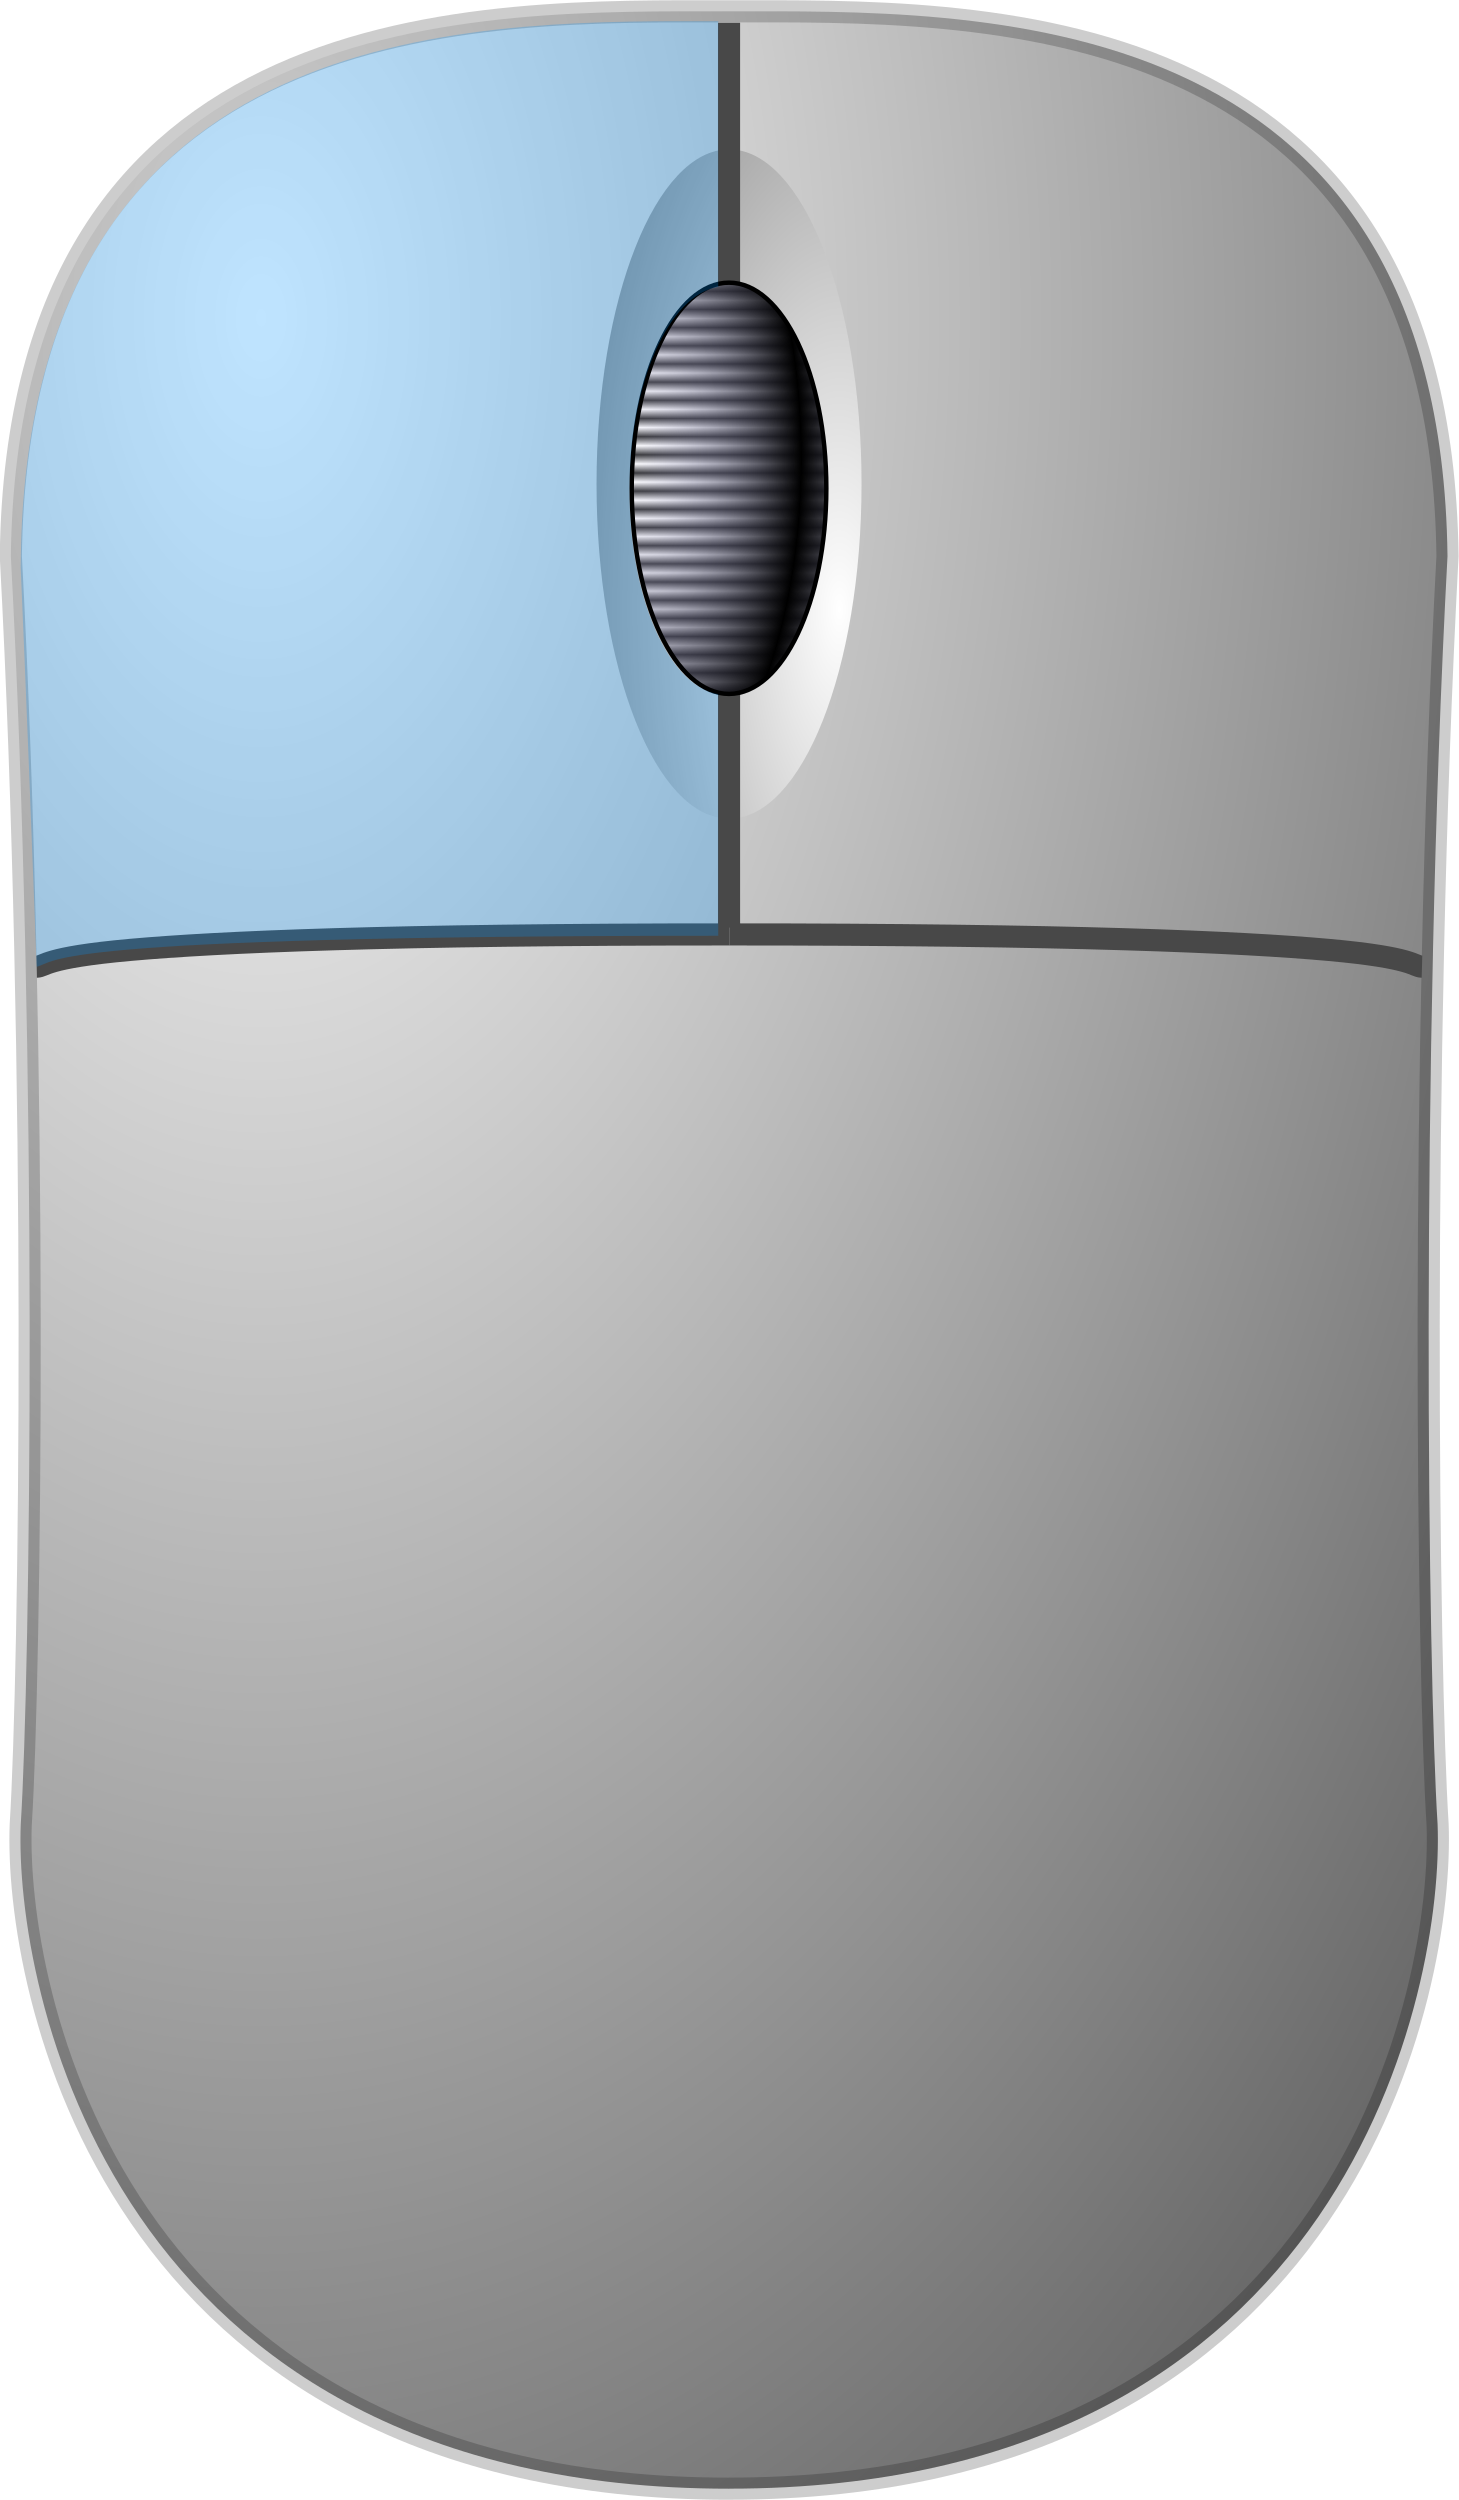
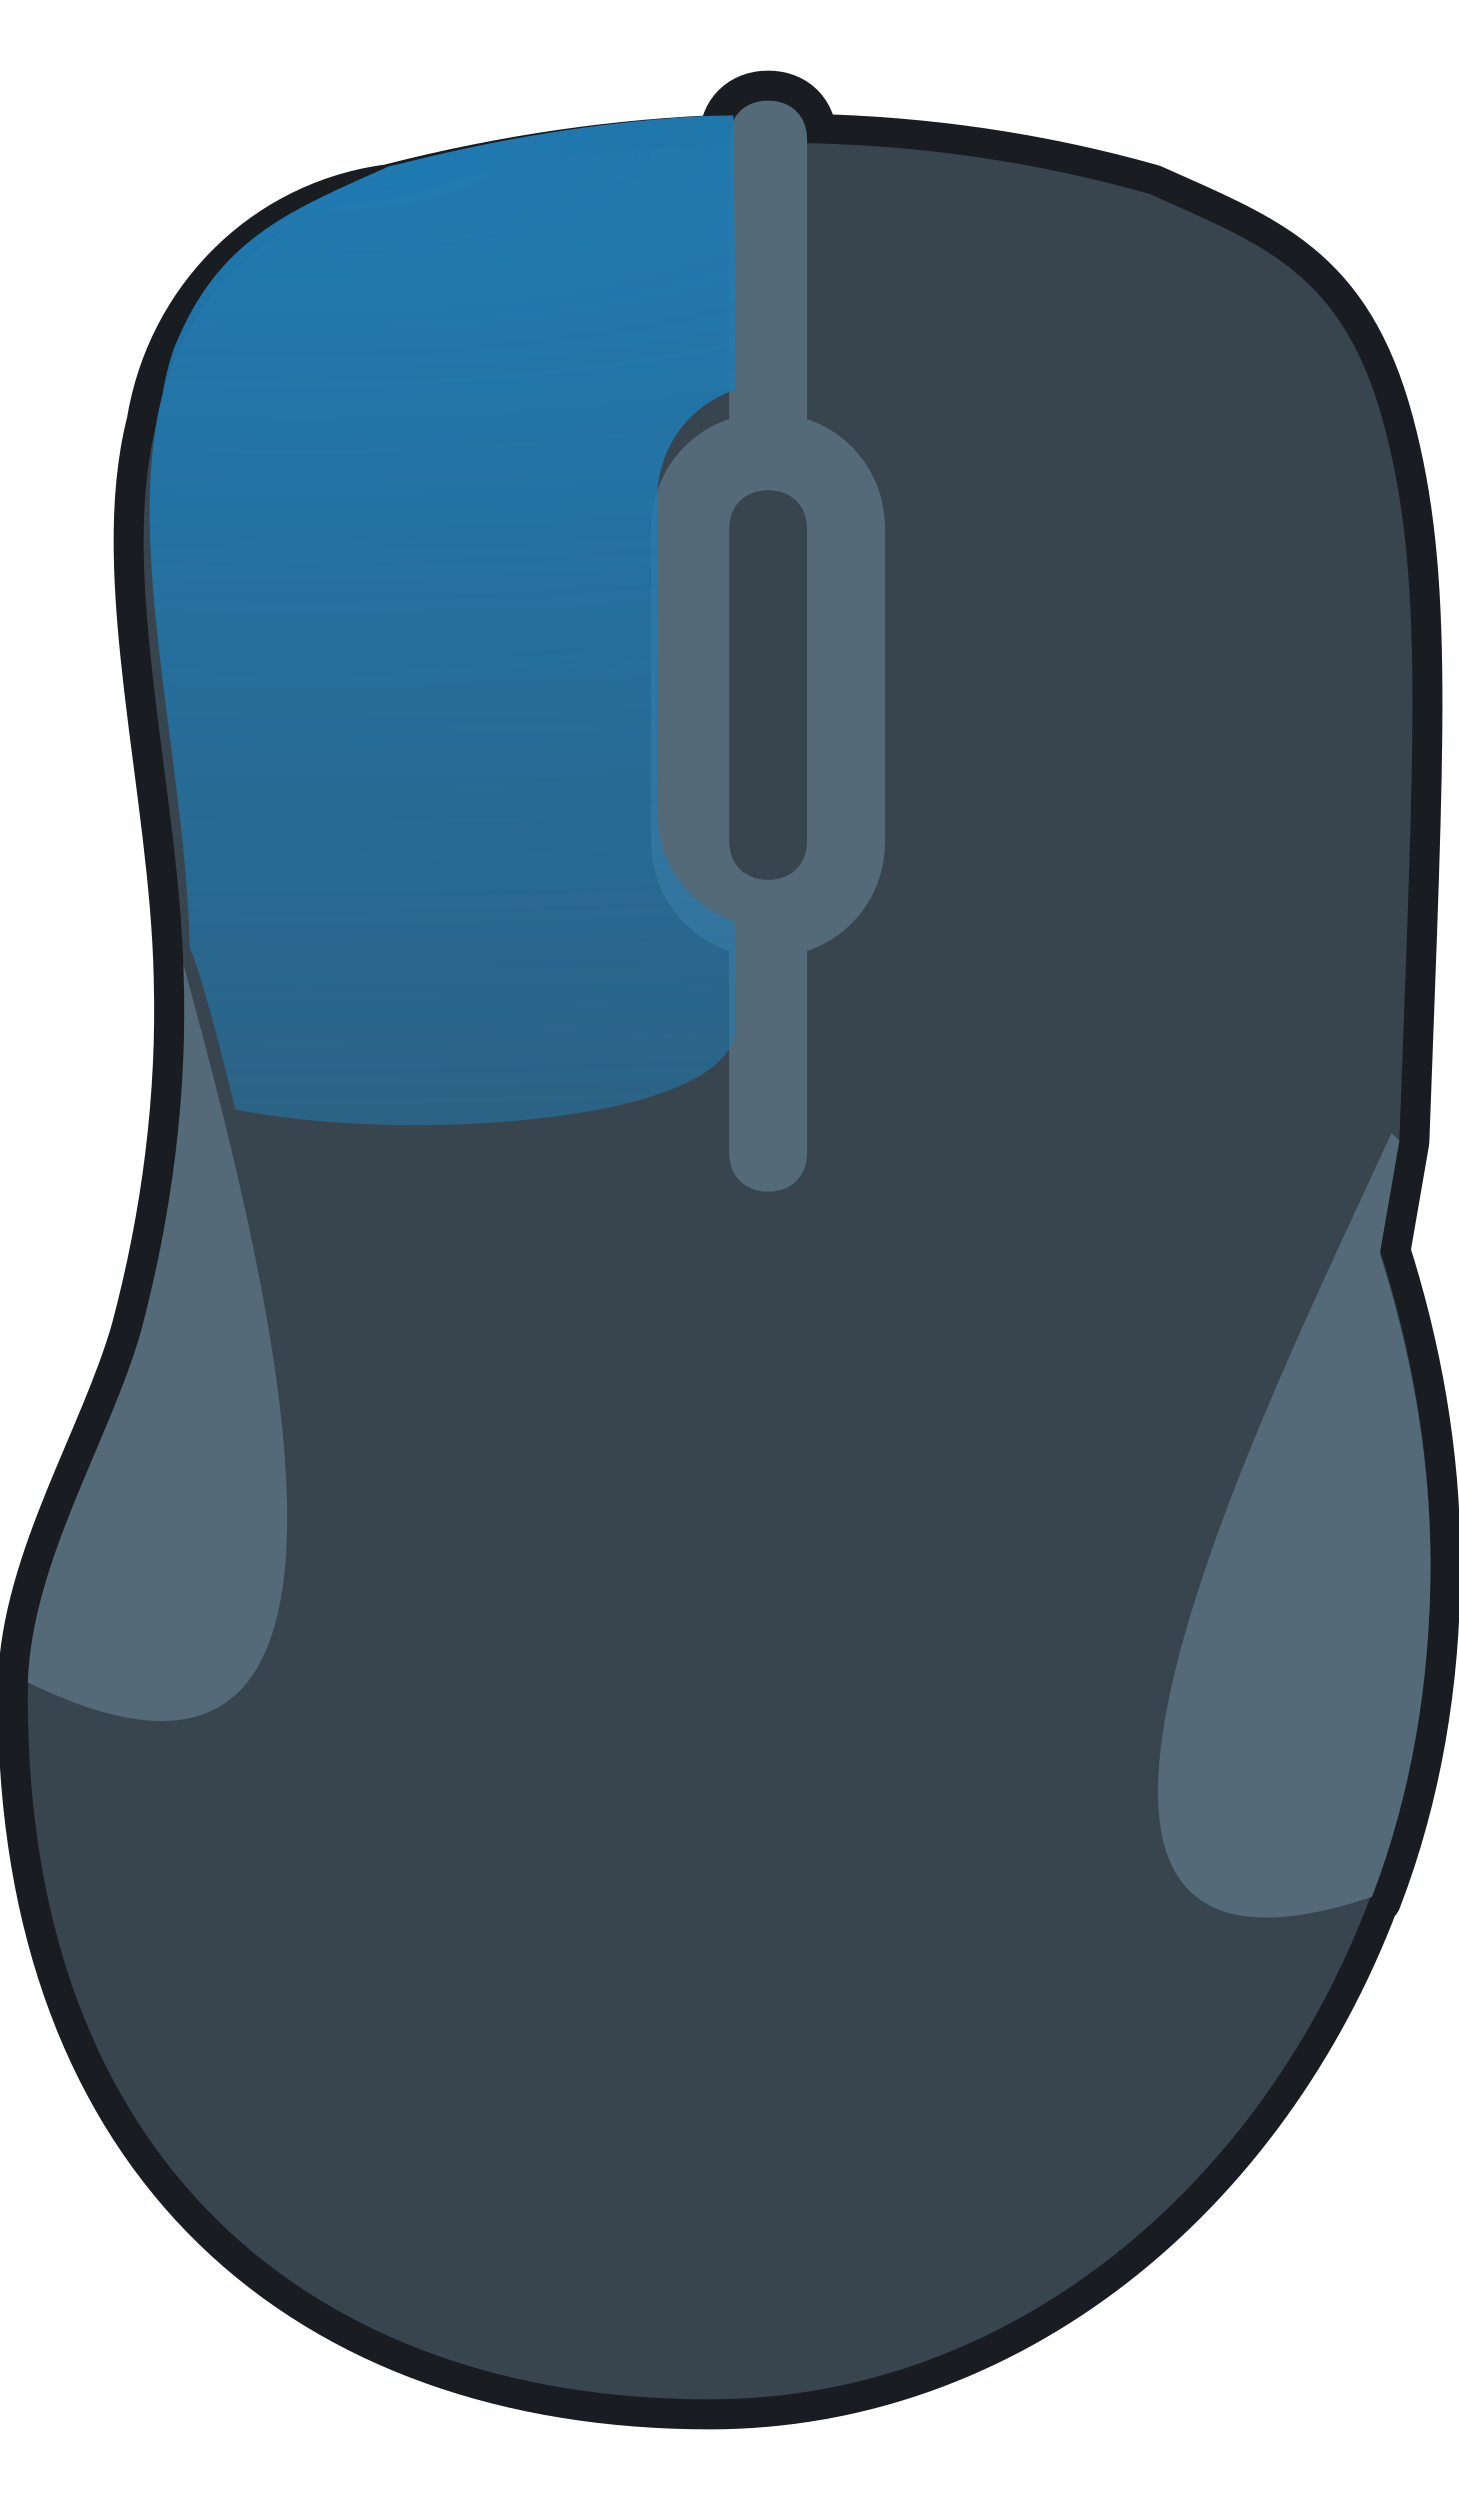
- <svg xmlns="http://www.w3.org/2000/svg" xmlns:xlink="http://www.w3.org/1999/xlink" viewBox="0 0 35 60" version="1.1" id="svg155">
-   <defs id="defs159">
-     <radialGradient id="c" cx="85.528" cy="170.14" r="252.08" gradientTransform="matrix(0.14849,0,0,0.25527,-6.4293,-35.807)" gradientUnits="userSpaceOnUse" spreadMethod="reflect" xlink:href="#b" />
-     <linearGradient id="b">
-       <stop stop-color="#fff" offset="0" id="stop3" />
-       <stop stop-color="#666" offset="1" id="stop5" />
+ <svg xmlns="http://www.w3.org/2000/svg" xmlns:xlink="http://www.w3.org/1999/xlink" version="1.1" viewBox="0 0 35 60" id="svg35">
+   <defs id="defs39">
+     <radialGradient xlink:href="#linearGradient857" id="radialGradient859" cx="58.961" cy="40.846" fx="58.961" fy="40.846" r="26.048" gradientTransform="matrix(6.532941,0,0,1.980328,-295.3003,-77.26797)" gradientUnits="userSpaceOnUse" />
+     <linearGradient id="linearGradient857">
+       <stop style="stop-color:#207bb3;stop-opacity:1;" offset="0" id="stop853" />
+       <stop style="stop-color:#207bb3;stop-opacity:0;" offset="1" id="stop855" />
    </linearGradient>
-     <radialGradient id="a" cx="193.4" cy="181.62" r="68.141" gradientTransform="matrix(0.13524,0,0,0.34162,-6.0078,-47.415)" gradientUnits="userSpaceOnUse" spreadMethod="reflect" xlink:href="#b" />
-     <linearGradient id="d" x1="193.63" x2="193.63" y1="161.65" y2="162.42" gradientTransform="matrix(0.13405,0,0,0.2832,-6.2984,-36.608)" gradientUnits="userSpaceOnUse" spreadMethod="reflect">
-       <stop stop-color="#333" offset="0" id="stop9" />
-       <stop stop-color="#fff" offset="1" id="stop11" />
-     </linearGradient>
-     <radialGradient id="e" cx="158.03" cy="169.2" r="31.163" gradientTransform="matrix(0.13493,0,0,0.28136,-6.2984,-36.608)" gradientUnits="userSpaceOnUse" spreadMethod="reflect">
-       <stop stop-color="#b3b3eb" stop-opacity="0" offset="0" id="stop14" />
-       <stop offset="1" id="stop16" />
-     </radialGradient>
+     <radialGradient xlink:href="#linearGradient857" id="radialGradient859-3" cx="49.397" cy="30.763" fx="49.397" fy="30.763" r="26.048" gradientTransform="matrix(6.532941,0,0,1.980328,-259.5602,-34.45303)" gradientUnits="userSpaceOnUse" />
+     <radialGradient xlink:href="#linearGradient857" id="radialGradient2898" gradientUnits="userSpaceOnUse" gradientTransform="matrix(-6.532941,0,0,1.980328,392.4585,-77.26797)" cx="58.961" cy="40.846" fx="58.961" fy="40.846" r="26.048" />
  </defs>
-   <g id="g265" transform="translate(-9.3999999e-4,-4.4938326e-5)">
-     <path d="M 17.503,59.729 C 2.598,59.729 0.344,47.619 0.499,43.782 0.728,40.163 0.919,25.606 0.261,13.348 c 0.168,-13.396 11.35,-13.076 17.24,-13.076 5.89,0 17.072,-0.32 17.24,13.076 -0.658,12.258 -0.468,26.815 -0.238,30.433 0.154,3.837 -2.099,15.947 -17.004,15.947" fill="url(#c)" fill-rule="evenodd" stroke="#000000" stroke-linejoin="round" stroke-opacity="0.198" stroke-width="0.531" id="path19" style="fill:url(#c)" />
-     <ellipse cx="17.498" cy="11.617" rx="3.18" ry="8.032" fill="url(#a)" fill-rule="evenodd" id="ellipse21" style="fill:url(#a)" />
-     <g fill="none" stroke="#484848" id="g29">
-       <path d="m 17.505,22.426 c -8.161,0 -12.278,0.183 -14.374,0.371 -2.096,0.188 -2.039,0.399 -2.251,0.404" stroke-width="0.531" id="path23" />
-       <path d="m 17.504,22.426 c 8.161,0 12.278,0.183 14.374,0.371 2.096,0.188 2.039,0.399 2.251,0.404" stroke-width="0.531" id="path25" />
-       <path d="m 17.498,0.546 v 21.716" stroke-width="0.531" id="path27" />
+   <radialGradient id="a" cx="193.4" cy="181.62" r="68.141" gradientTransform="matrix(0.13524,0,0,0.34162,53.70034,-47.415)" gradientUnits="userSpaceOnUse" spreadMethod="reflect" xlink:href="#b" />
+   <linearGradient id="b">
+     <stop stop-color="#fff" offset="0" id="stop3" />
+     <stop stop-color="#666" offset="1" id="stop5" />
+   </linearGradient>
+   <radialGradient id="c" cx="85.528" cy="170.14" r="252.08" gradientTransform="matrix(0.14849,0,0,0.25527,53.27884,-35.807)" gradientUnits="userSpaceOnUse" spreadMethod="reflect" xlink:href="#b" />
+   <linearGradient id="d" x1="193.63" x2="193.63" y1="161.65" y2="162.42" gradientTransform="matrix(0.13405,0,0,0.2832,53.40973,-36.608)" gradientUnits="userSpaceOnUse" spreadMethod="reflect">
+     <stop stop-color="#333" offset="0" id="stop9" />
+     <stop stop-color="#fff" offset="1" id="stop11" />
+   </linearGradient>
+   <radialGradient id="e" cx="158.03" cy="169.2" r="31.163" gradientTransform="matrix(0.13493,0,0,0.28136,53.40973,-36.608)" gradientUnits="userSpaceOnUse" spreadMethod="reflect">
+     <stop stop-color="#b3b3eb" stop-opacity="0" offset="0" id="stop14" />
+     <stop offset="1" id="stop16" />
+   </radialGradient>
+   <g id="g1768" transform="translate(-0.14453,0.7041013)">
+     <path id="path866" style="font-variation-settings:normal;vector-effect:none;fill:#515151;fill-opacity:1;stroke:#191d22;stroke-width:1.44;stroke-linecap:round;stroke-linejoin:round;stroke-miterlimit:4;stroke-dasharray:none;stroke-dashoffset:0;stroke-opacity:1;paint-order:markers fill stroke;stop-color:#000000" d="m 18.58,1.711 c -0.561,0 -0.936,0.373 -0.936,0.934 V 2.766 C 15.016,2.858 12.309,3.235 9.51,3.955 6.611,4.329 4.366,6.572 3.898,9.471 2.963,13.118 4.459,18.262 4.553,22.75 c 0.083,2.867 -0.287,5.733 -1.027,8.508 -0.748,2.618 -2.619,5.517 -2.713,8.416 0.009,0.005 0.018,0.007 0.027,0.012 C 0.834,39.807 0.812,39.928 0.812,40.049 0.812,51.176 7.64,56.881 17.178,56.881 c 7.078,0 13.169,-4.951 15.844,-12.049 0.018,-0.006 0.033,-0.01 0.051,-0.016 0.935,-2.431 1.404,-5.142 1.404,-7.947 0,-0.016 -0.002,-0.031 -0.002,-0.047 3.2e-5,-0.016 0.002,-0.031 0.002,-0.047 0,-2.605 -0.465,-5.117 -1.207,-7.445 L 33.729,26.678 C 34.08,17.011 34.338,13.131 33.354,9.471 32.369,5.81 30.444,5.171 27.744,3.955 25.106,3.208 22.359,2.803 19.514,2.746 V 2.645 c 0,-0.561 -0.373,-0.934 -0.934,-0.934 z" />
+     <g transform="matrix(0.1077535,0,0,0.1077535,0.5224882,1.817919)" id="g878">
+       <path style="fill:#38454f" d="M 167.576,77.102 V 7.678" id="path874" />
    </g>
-     <path d="m 19.833,11.719 a 2.335,4.934 0 1 1 -4.671,0 2.335,4.934 0 1 1 4.671,0 z" fill="url(#d)" fill-rule="evenodd" id="path31" style="fill:url(#d)" />
-     <path d="m 19.833,11.719 a 2.335,4.934 0 1 1 -4.671,0 2.335,4.934 0 1 1 4.671,0 z" fill="url(#e)" fill-rule="evenodd" stroke="#000000" stroke-width="0.107" id="path33" style="fill:url(#e)" />
+     <g transform="matrix(0.1077535,0,0,0.1077535,0.5224882,3.972989)" id="g884">
+       <path style="fill:#38454f" d="m 167.576,161.237 v 52.068" id="path880" />
+     </g>
+     <g id="g902-9" transform="matrix(0.3345302,0,0,0.3345302,-207.0204,-30.29832)" />
+     <g id="g904-2" transform="matrix(0.3345302,0,0,0.3345302,-207.0204,-30.29832)" />
+     <g id="g906-0" transform="matrix(0.3345302,0,0,0.3345302,-207.0204,-30.29832)" />
+     <g id="g908-2" transform="matrix(0.3345302,0,0,0.3345302,-207.0204,-30.29832)" />
+     <g id="g910-3" transform="matrix(0.3345302,0,0,0.3345302,-207.0204,-30.29832)" />
+     <g id="g912-7" transform="matrix(0.3345302,0,0,0.3345302,-207.0204,-30.29832)" />
+     <g id="g914-5" transform="matrix(0.3345302,0,0,0.3345302,-207.0204,-30.29832)" />
+     <g id="g916-9" transform="matrix(0.3345302,0,0,0.3345302,-207.0204,-30.29832)" />
+     <g id="g918-2" transform="matrix(0.3345302,0,0,0.3345302,-207.0204,-30.29832)" />
+     <g id="g920-2" transform="matrix(0.3345302,0,0,0.3345302,-207.0204,-30.29832)" />
+     <g id="g922-8" transform="matrix(0.3345302,0,0,0.3345302,-207.0204,-30.29832)" />
+     <g id="g924-9" transform="matrix(0.3345302,0,0,0.3345302,-207.0204,-30.29832)" />
+     <g id="g926-7" transform="matrix(0.3345302,0,0,0.3345302,-207.0204,-30.29832)" />
+     <g id="g928-3" transform="matrix(0.3345302,0,0,0.3345302,-207.0204,-30.29832)" />
+     <g id="g930-6" transform="matrix(0.3345302,0,0,0.3345302,-207.0204,-30.29832)" />
+     <path style="fill:#38454f;stroke-width:0.108" d="M 33.728,26.677 C 34.079,17.01 34.338,13.132 33.354,9.471 32.369,5.811 30.443,5.17 27.743,3.954 v 0 c -5.611,-1.59 -11.689,-1.683 -18.234,0 v 0 C 6.61,4.328 4.366,6.573 3.899,9.471 2.964,13.118 4.46,18.261 4.553,22.749 c 0.094,2.899 -0.187,5.797 -1.029,8.603 -0.748,2.618 -2.712,5.704 -2.712,8.696 -1.13e-4,11.127 6.826,16.832 16.364,16.832 9.538,0 17.299,-8.977 17.299,-20.104 0,-2.618 -0.468,-5.143 -1.216,-7.481 z" id="path875" />
+     <path style="fill:#546a79;stroke-width:0.108" d="m 0.813,39.674 c 0.094,-2.899 1.964,-5.797 2.712,-8.416 0.748,-2.805 1.122,-5.704 1.029,-8.603 0,-0.094 0,-0.187 0,-0.187 2.431,8.883 5.423,21.694 -3.74,17.206" id="path877" />
+     <path style="fill:#38454f;stroke-width:0.108" d="m 18.579,21.347 v 0 c 1.029,0 1.87,-0.842 1.87,-1.87 v -7.481 c 0,-1.029 -0.842,-1.87 -1.87,-1.87 -1.029,0 -1.87,0.842 -1.87,1.87 v 7.481 c 0,1.029 0.842,1.87 1.87,1.87" id="path879" />
+     <path id="path881" style="fill:#546a79;stroke-width:0.108" d="m 18.58,1.711 c -0.561,0 -0.936,0.373 -0.936,0.934 v 6.709 c -1.104,0.373 -1.871,1.385 -1.871,2.643 v 7.48 c 0,1.257 0.767,2.27 1.871,2.643 v 4.838 c 0,0.561 0.374,0.936 0.936,0.936 0.561,0 0.934,-0.374 0.934,-0.936 v -4.838 c 1.104,-0.373 1.871,-1.385 1.871,-2.643 v -7.48 c 0,-1.257 -0.767,-2.27 -1.871,-2.643 V 2.645 c 0,-0.561 -0.373,-0.934 -0.934,-0.934 z m 0,9.35 c 0.561,0 0.934,0.374 0.934,0.936 v 7.48 c 0,0.561 -0.373,0.936 -0.934,0.936 -0.561,0 -0.936,-0.374 -0.936,-0.936 v -7.48 c 0,-0.561 0.374,-0.936 0.936,-0.936 z" />
+     <path style="fill:#38454f;stroke-width:0.108" d="M 18.579,10.126 V 2.645" id="path883" />
+     <g transform="matrix(0.1077535,0,0,0.1077535,0.522488,3.972989)" id="g893">
+       <path style="fill:#38454f" d="m 167.576,161.237 v 52.068" id="path889" />
+     </g>
+     <path style="fill:#546a79;stroke-width:0.108" d="m 33.728,26.677 -0.187,-0.187 c -2.899,6.359 -10.753,21.787 -0.468,18.328 0.935,-2.431 1.403,-5.143 1.403,-7.948 0,-2.618 -0.468,-5.143 -1.216,-7.481 z" id="path895" />
  </g>
-   <path d="m30.832-.146c-5.974.014-15.673.519-15.736 13.108.145 3.342.282 6.896.384 9.586.491-.117-.001-.741 16.358-.744v-5.799c-1.192-.196-2.13-2.308-2.13-4.887s.938-4.691 2.13-4.887v-6.376c-.323-0-.655-.001-1.006 0z" fill="#0093ff" fill-opacity=".251" fill-rule="evenodd" transform="translate(-14.6 .6541)" id="path153" />
+   <g id="g902" transform="matrix(0.3345302,0,0,0.3345302,-207.0204,-30.29832)" />
+   <g id="g904" transform="matrix(0.3345302,0,0,0.3345302,-207.0204,-30.29832)" />
+   <g id="g906" transform="matrix(0.3345302,0,0,0.3345302,-207.0204,-30.29832)" />
+   <g id="g908" transform="matrix(0.3345302,0,0,0.3345302,-207.0204,-30.29832)" />
+   <g id="g910" transform="matrix(0.3345302,0,0,0.3345302,-207.0204,-30.29832)" />
+   <g id="g912" transform="matrix(0.3345302,0,0,0.3345302,-207.0204,-30.29832)" />
+   <g id="g914" transform="matrix(0.3345302,0,0,0.3345302,-207.0204,-30.29832)" />
+   <g id="g916" transform="matrix(0.3345302,0,0,0.3345302,-207.0204,-30.29832)" />
+   <g id="g918" transform="matrix(0.3345302,0,0,0.3345302,-207.0204,-30.29832)" />
+   <g id="g920" transform="matrix(0.3345302,0,0,0.3345302,-207.0204,-30.29832)" />
+   <g id="g922" transform="matrix(0.3345302,0,0,0.3345302,-207.0204,-30.29832)" />
+   <g id="g924" transform="matrix(0.3345302,0,0,0.3345302,-207.0204,-30.29832)" />
+   <g id="g926" transform="matrix(0.3345302,0,0,0.3345302,-207.0204,-30.29832)" />
+   <g id="g928" transform="matrix(0.3345302,0,0,0.3345302,-207.0204,-30.29832)" />
+   <g id="g930" transform="matrix(0.3345302,0,0,0.3345302,-207.0204,-30.29832)" />
+   <path id="path2896" style="font-variation-settings:normal;opacity:1;vector-effect:none;fill:url(#radialGradient2898);fill-opacity:1;stroke:none;stroke-width:17.406;stroke-linecap:round;stroke-linejoin:round;stroke-miterlimit:4;stroke-dasharray:none;stroke-dashoffset:0;stroke-opacity:1;stop-color:#000000;stop-opacity:1" d="m 17.602,2.768 c -0.29,0.011 -0.577,0.007 -0.869,0.025 -0.028,0.001 -0.056,0.003 -0.084,0.004 -2.315,0.148 -4.694,0.529 -7.139,1.158 -0.062,0.008 -0.119,0.029 -0.18,0.039 C 7.075,5.006 5.367,5.657 4.309,8.049 4.26,8.17 4.2,8.285 4.158,8.41 c -0.002,0.005 -0.004,0.01 -0.006,0.016 C 4.042,8.763 3.956,9.111 3.898,9.471 2.963,13.118 4.459,18.262 4.553,22.75 c 0.35,0.753 1.095,3.878 1.095,3.878 3.935,0.805 11.683,0.369 11.997,-1.855 v -2.596 l -0.031,-0.072 c -1.087,-0.382 -1.84,-1.384 -1.84,-2.629 v -7.48 c 0,-1.257 0.767,-2.27 1.871,-2.643 V 6.914 Z" />
</svg>
